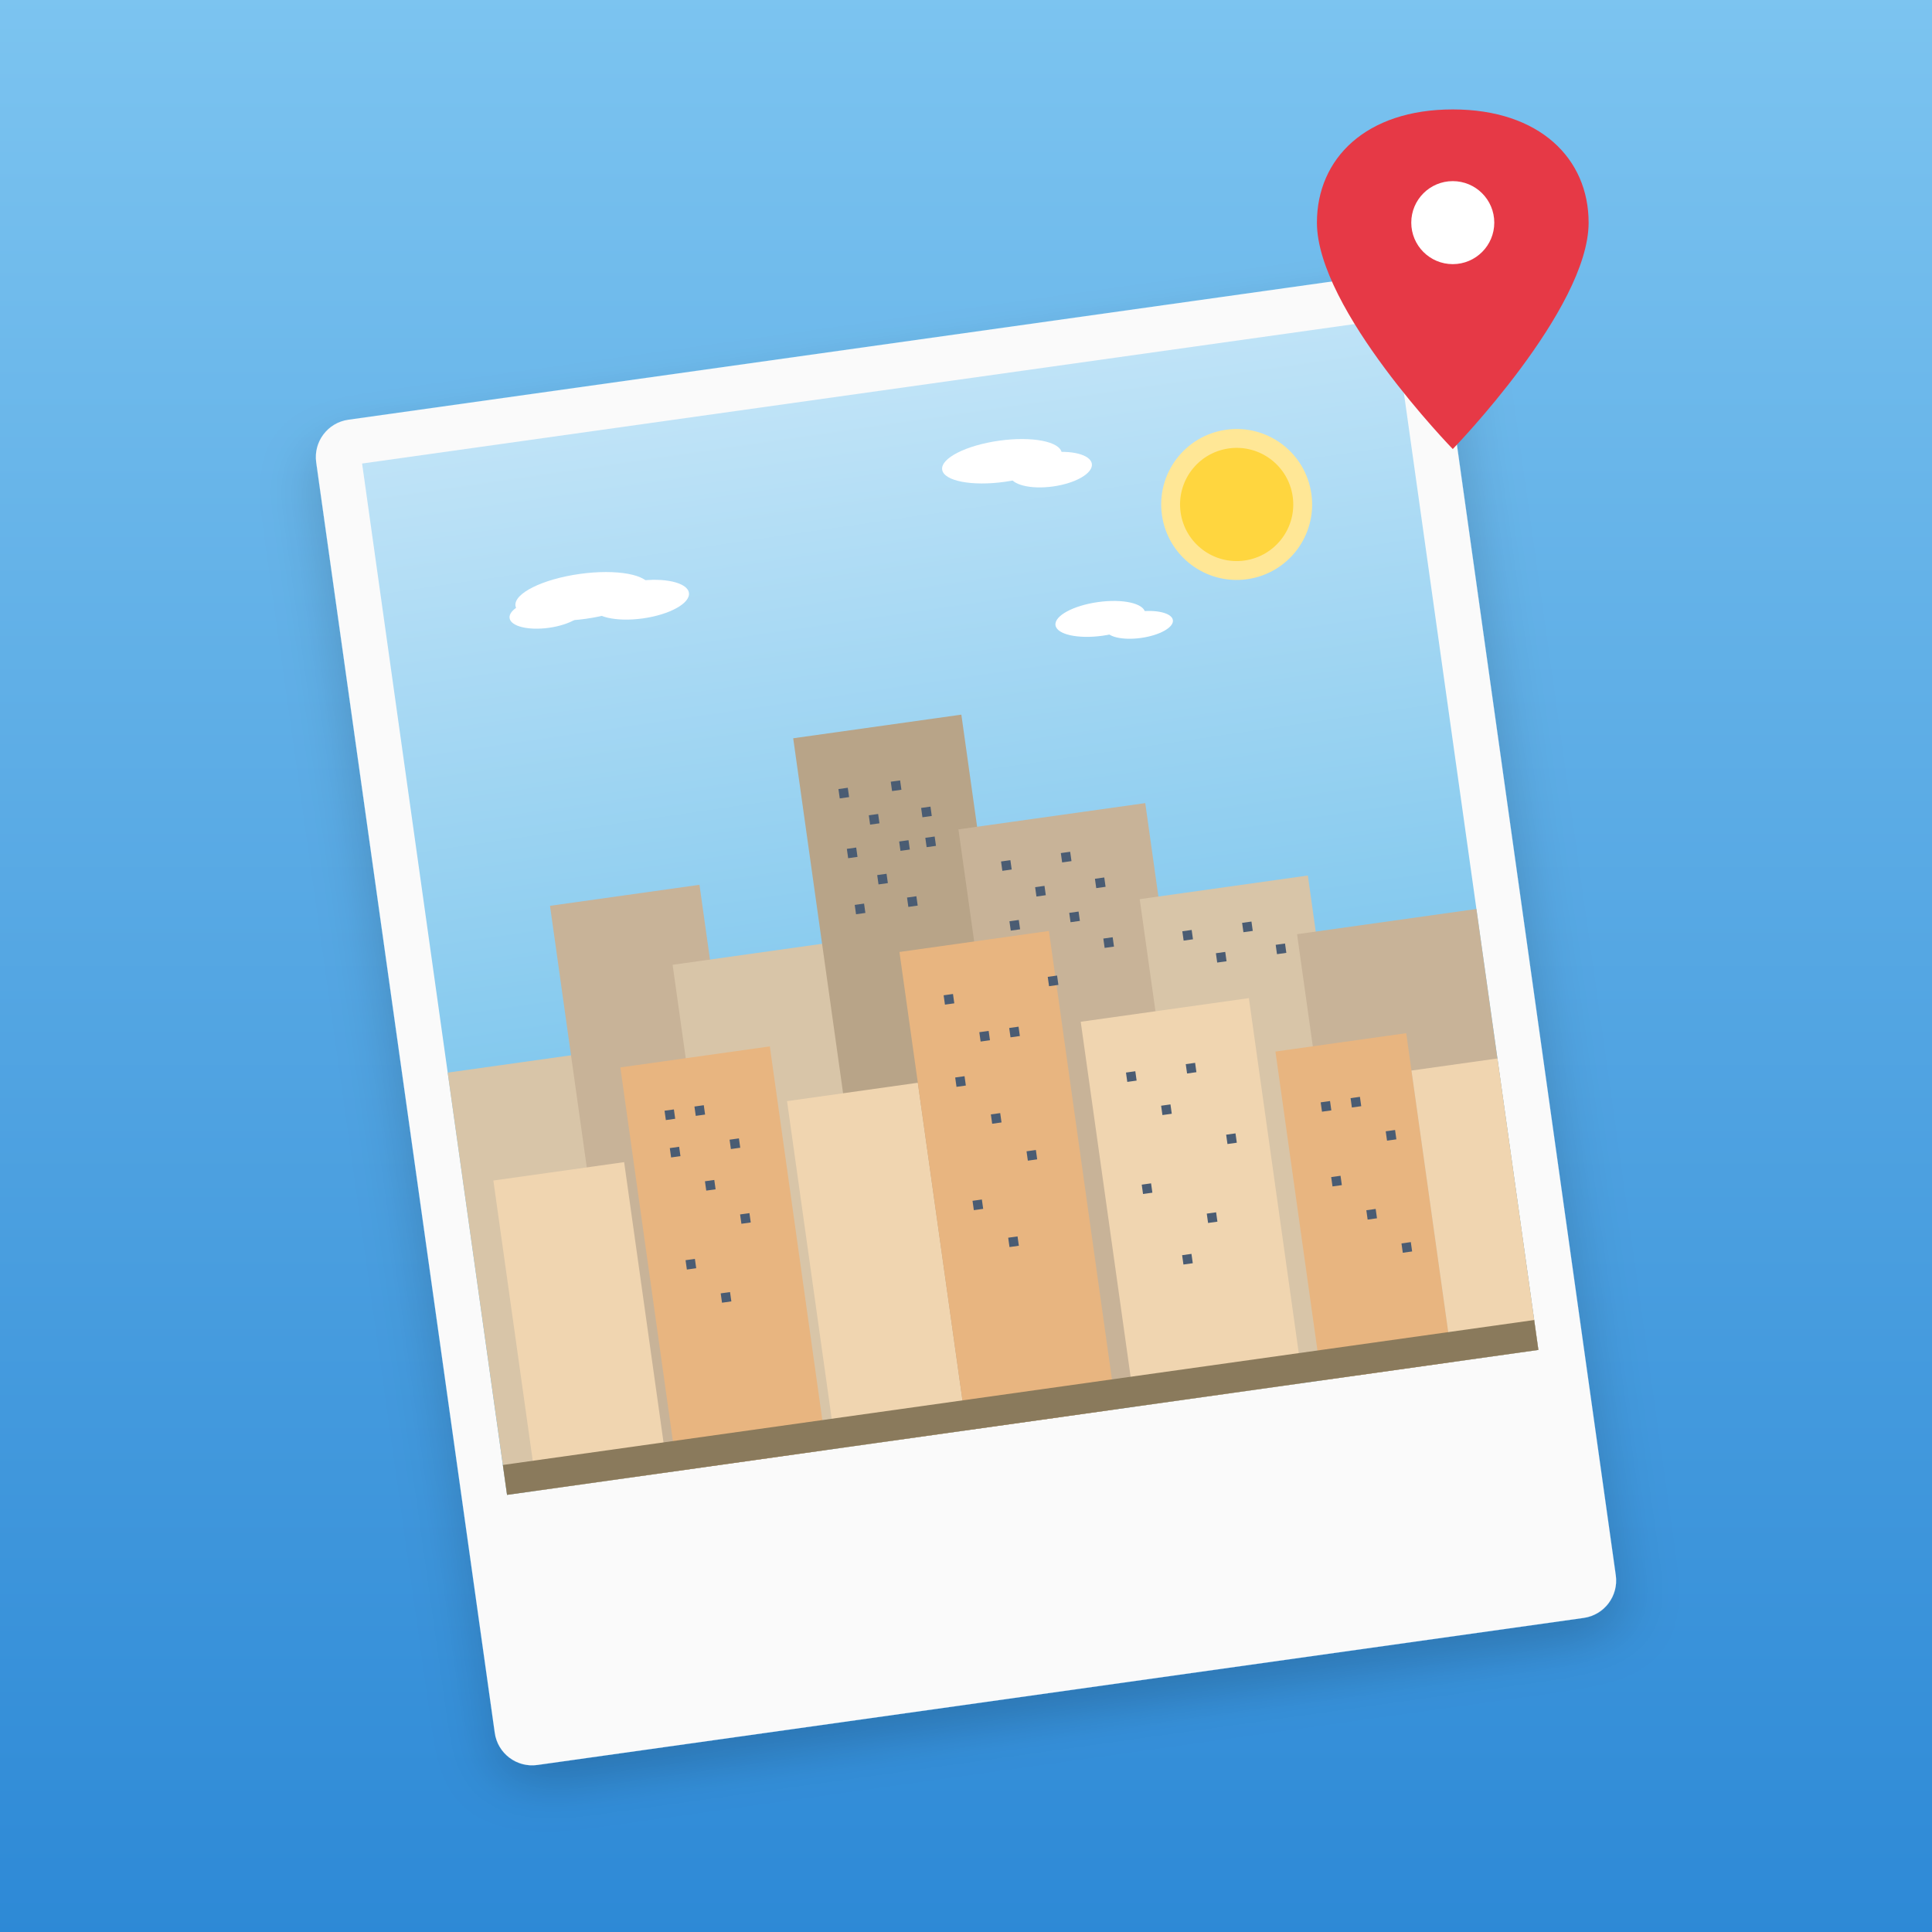
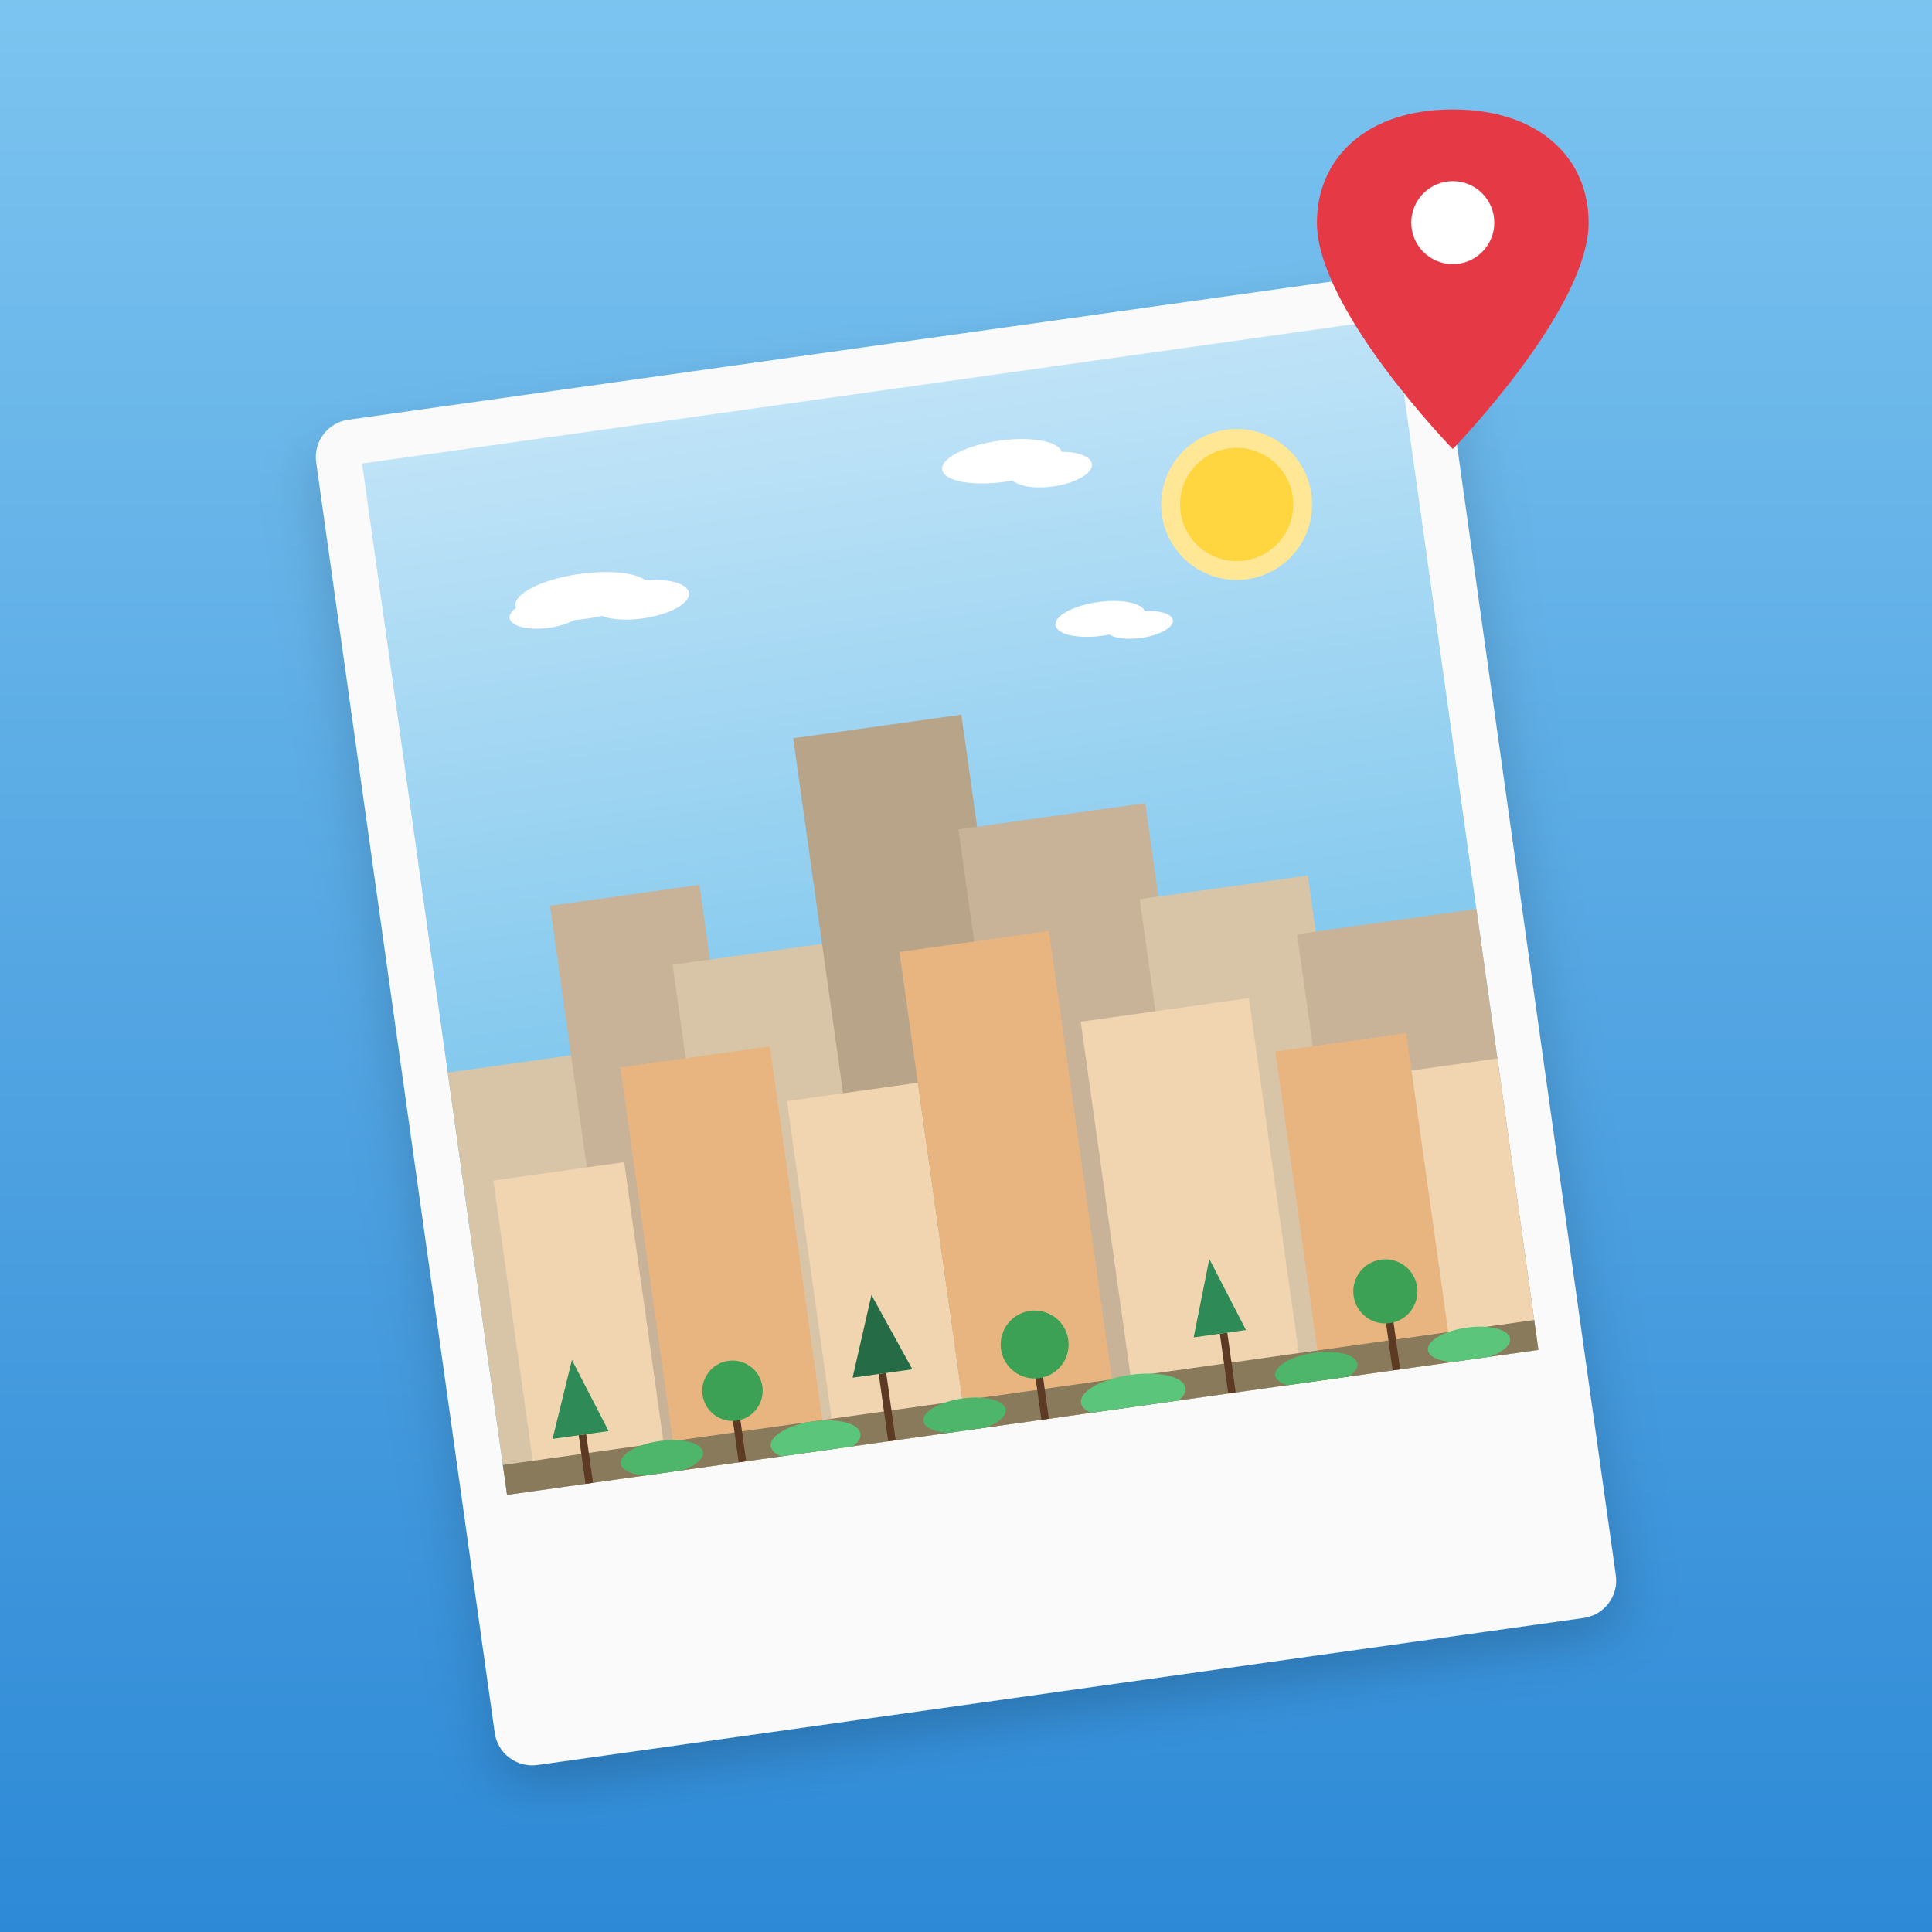
<svg xmlns="http://www.w3.org/2000/svg" viewBox="0 0 1024 1024" width="1024" height="1024">
  <defs>
    <linearGradient id="bg" x1="0" y1="0" x2="0" y2="1">
      <stop offset="0%" stop-color="#7CC4F0" />
      <stop offset="100%" stop-color="#2D89D6" />
    </linearGradient>
    <linearGradient id="sky" x1="0" y1="0" x2="0" y2="1">
      <stop offset="0%" stop-color="#BFE3F7" />
      <stop offset="100%" stop-color="#5BB7E8" />
    </linearGradient>
    <filter id="polaroidShadow" x="-20%" y="-20%" width="140%" height="140%">
      <feGaussianBlur in="SourceAlpha" stdDeviation="14" />
      <feOffset dy="12" />
      <feComponentTransfer>
        <feFuncA type="linear" slope="0.18" />
      </feComponentTransfer>
      <feMerge>
        <feMergeNode />
        <feMergeNode in="SourceGraphic" />
      </feMerge>
    </filter>
    <clipPath id="photoClip">
      <rect x="-276" y="-336" width="552" height="552" />
    </clipPath>
  </defs>
  <rect width="1024" height="1024" fill="url(#bg)" />
  <g transform="translate(512 540) rotate(-8)">
    <rect x="-300" y="-360" width="600" height="720" rx="20" fill="#FAFAFA" filter="url(#polaroidShadow)" />
    <g clip-path="url(#photoClip)">
      <rect x="-276" y="-336" width="552" height="552" fill="url(#sky)" />
      <circle cx="180" cy="-250" r="40" fill="#FFE796" />
      <circle cx="180" cy="-250" r="30" fill="#FFD63F" />
      <g fill="#FFFFFF">
        <ellipse cx="-170" cy="-250" rx="36" ry="12" />
        <ellipse cx="-140" cy="-244" rx="26" ry="10" />
        <ellipse cx="-190" cy="-244" rx="20" ry="8" />
        <ellipse cx="60" cy="-290" rx="32" ry="11" />
        <ellipse cx="85" cy="-282" rx="22" ry="9" />
        <ellipse cx="100" cy="-200" rx="24" ry="9" />
        <ellipse cx="120" cy="-194" rx="18" ry="7" />
      </g>
      <rect x="-276" y="-10" width="100" height="226" fill="#D8C5A8" />
      <rect x="-210" y="-90" width="80" height="306" fill="#C8B398" />
      <rect x="-150" y="-50" width="110" height="266" fill="#D8C5A8" />
      <rect x="-70" y="-160" width="90" height="376" fill="#B8A488" />
      <rect x="10" y="-100" width="100" height="316" fill="#C8B398" />
      <rect x="100" y="-50" width="90" height="266" fill="#D8C5A8" />
      <rect x="180" y="-20" width="96" height="236" fill="#C8B398" />
      <rect x="-260" y="50" width="70" height="166" fill="#F0D5B0" />
      <rect x="-185" y="0" width="80" height="216" fill="#E8B580" />
      <rect x="-100" y="30" width="70" height="186" fill="#F0D5B0" />
      <rect x="-30" y="-40" width="80" height="256" fill="#E8B580" />
      <rect x="60" y="10" width="90" height="206" fill="#F0D5B0" />
      <rect x="160" y="40" width="70" height="176" fill="#E8B580" />
      <rect x="230" y="60" width="46" height="156" fill="#F0D5B0" />
      <rect x="-276" y="200" width="552" height="16" fill="#8A7A5C" />
-       <g fill="#4A5C73">
-         <rect x="-50" y="-130" width="5" height="5" />
-         <rect x="-22" y="-130" width="5" height="5" />
-         <rect x="-36" y="-114" width="5" height="5" />
-         <rect x="-8" y="-114" width="5" height="5" />
-         <rect x="-50" y="-98" width="5" height="5" />
-         <rect x="-22" y="-98" width="5" height="5" />
-         <rect x="-8" y="-98" width="5" height="5" />
-         <rect x="-36" y="-82" width="5" height="5" />
-         <rect x="-50" y="-68" width="5" height="5" />
-         <rect x="-22" y="-68" width="5" height="5" />
-         <rect x="30" y="-80" width="5" height="5" />
-         <rect x="62" y="-80" width="5" height="5" />
-         <rect x="46" y="-64" width="5" height="5" />
-         <rect x="78" y="-64" width="5" height="5" />
-         <rect x="30" y="-48" width="5" height="5" />
-         <rect x="62" y="-48" width="5" height="5" />
-         <rect x="78" y="-32" width="5" height="5" />
-         <rect x="46" y="-16" width="5" height="5" />
-         <rect x="120" y="-30" width="5" height="5" />
-         <rect x="152" y="-30" width="5" height="5" />
-         <rect x="136" y="-16" width="5" height="5" />
-         <rect x="168" y="-16" width="5" height="5" />
-         <rect x="-165" y="26" width="5" height="5" />
-         <rect x="-149" y="26" width="5" height="5" />
-         <rect x="-133" y="46" width="5" height="5" />
-         <rect x="-165" y="46" width="5" height="5" />
-         <rect x="-149" y="66" width="5" height="5" />
-         <rect x="-133" y="86" width="5" height="5" />
-         <rect x="-165" y="106" width="5" height="5" />
-         <rect x="-149" y="126" width="5" height="5" />
-         <rect x="-10" y="-14" width="5" height="5" />
-         <rect x="6" y="8" width="5" height="5" />
-         <rect x="22" y="8" width="5" height="5" />
-         <rect x="-10" y="30" width="5" height="5" />
-         <rect x="6" y="52" width="5" height="5" />
-         <rect x="22" y="74" width="5" height="5" />
-         <rect x="-10" y="96" width="5" height="5" />
-         <rect x="6" y="118" width="5" height="5" />
-         <rect x="80" y="40" width="5" height="5" />
-         <rect x="112" y="40" width="5" height="5" />
-         <rect x="96" y="60" width="5" height="5" />
-         <rect x="128" y="80" width="5" height="5" />
-         <rect x="80" y="100" width="5" height="5" />
-         <rect x="112" y="120" width="5" height="5" />
-         <rect x="96" y="140" width="5" height="5" />
-         <rect x="180" y="70" width="5" height="5" />
-         <rect x="196" y="70" width="5" height="5" />
-         <rect x="212" y="90" width="5" height="5" />
-         <rect x="180" y="110" width="5" height="5" />
-         <rect x="196" y="130" width="5" height="5" />
-         <rect x="212" y="150" width="5" height="5" />
+       <g>
+         <rect x="-234" y="190" width="4" height="26" fill="#5C3A24" />
+         <polygon points="-248,190 -218,190 -232,150" fill="#2E8B57" />
+         <ellipse cx="-192" cy="208" rx="22" ry="9" fill="#4DB66B" />
+         <rect x="-152" y="188" width="4" height="28" fill="#5C3A24" />
+         <circle cx="-150" cy="178" r="16" fill="#3CA055" />
+         <ellipse cx="-110" cy="210" rx="24" ry="10" fill="#5BC57B" />
+         <rect x="-72" y="180" width="4" height="36" fill="#5C3A24" />
+         <polygon points="-86,180 -54,180 -70,138" fill="#256B45" />
+         <ellipse cx="-30" cy="208" rx="22" ry="9" fill="#4DB66B" />
+         <rect x="10" y="186" width="4" height="30" fill="#5C3A24" />
+         <circle cx="12" cy="176" r="18" fill="#3CA055" />
+         <ellipse cx="60" cy="210" rx="28" ry="11" fill="#5BC57B" />
+         <rect x="110" y="184" width="4" height="32" fill="#5C3A24" />
+         <polygon points="124,184 96,184 110,144" fill="#2E8B57" />
+         <ellipse cx="158" cy="210" rx="22" ry="9" fill="#4DB66B" />
+         <rect x="198" y="186" width="4" height="30" fill="#5C3A24" />
+         <circle cx="200" cy="174" r="17" fill="#3CA055" />
+         <ellipse cx="240" cy="208" rx="22" ry="9" fill="#5BC57B" />
      </g>
    </g>
  </g>
  <g transform="translate(770 130)">
    <path d="M0,-72 C46,-72 72,-46 72,-12 C72,34 0,108 0,108 C0,108 -72,34 -72,-12 C-72,-46 -46,-72 0,-72 Z" fill="#E63946" />
    <circle cx="0" cy="-12" r="22" fill="#FFFFFF" />
  </g>
</svg>
